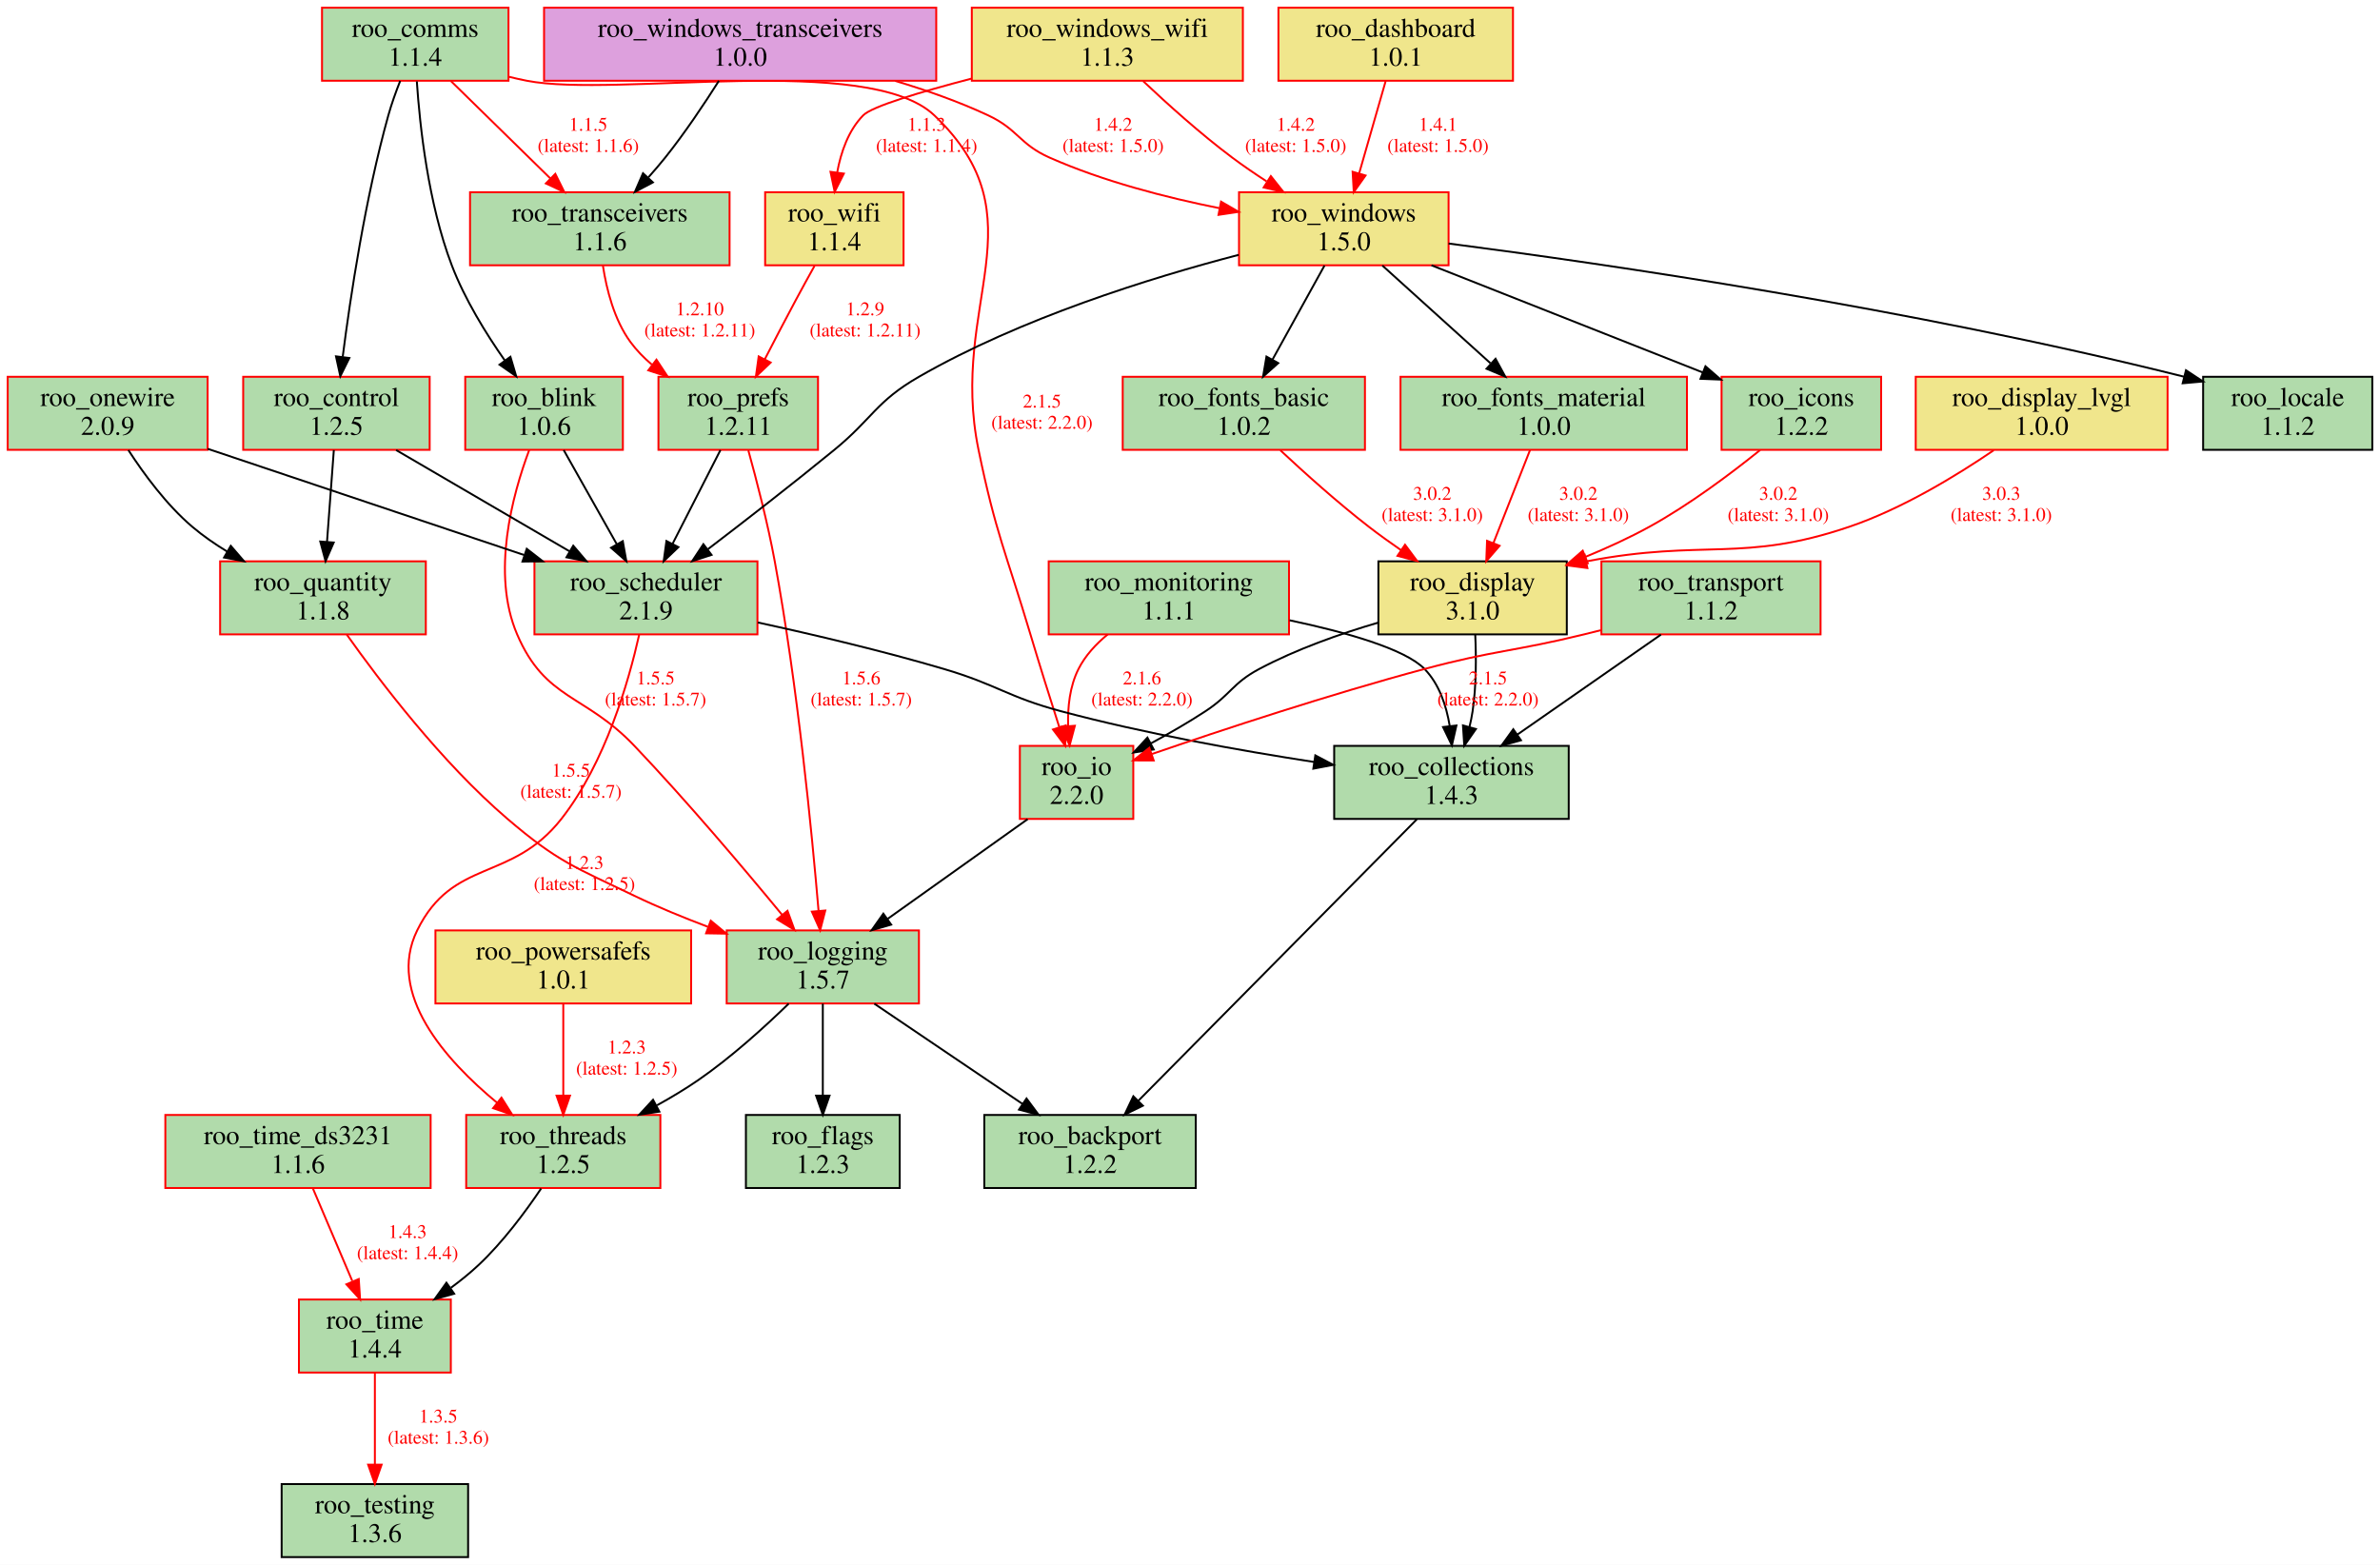
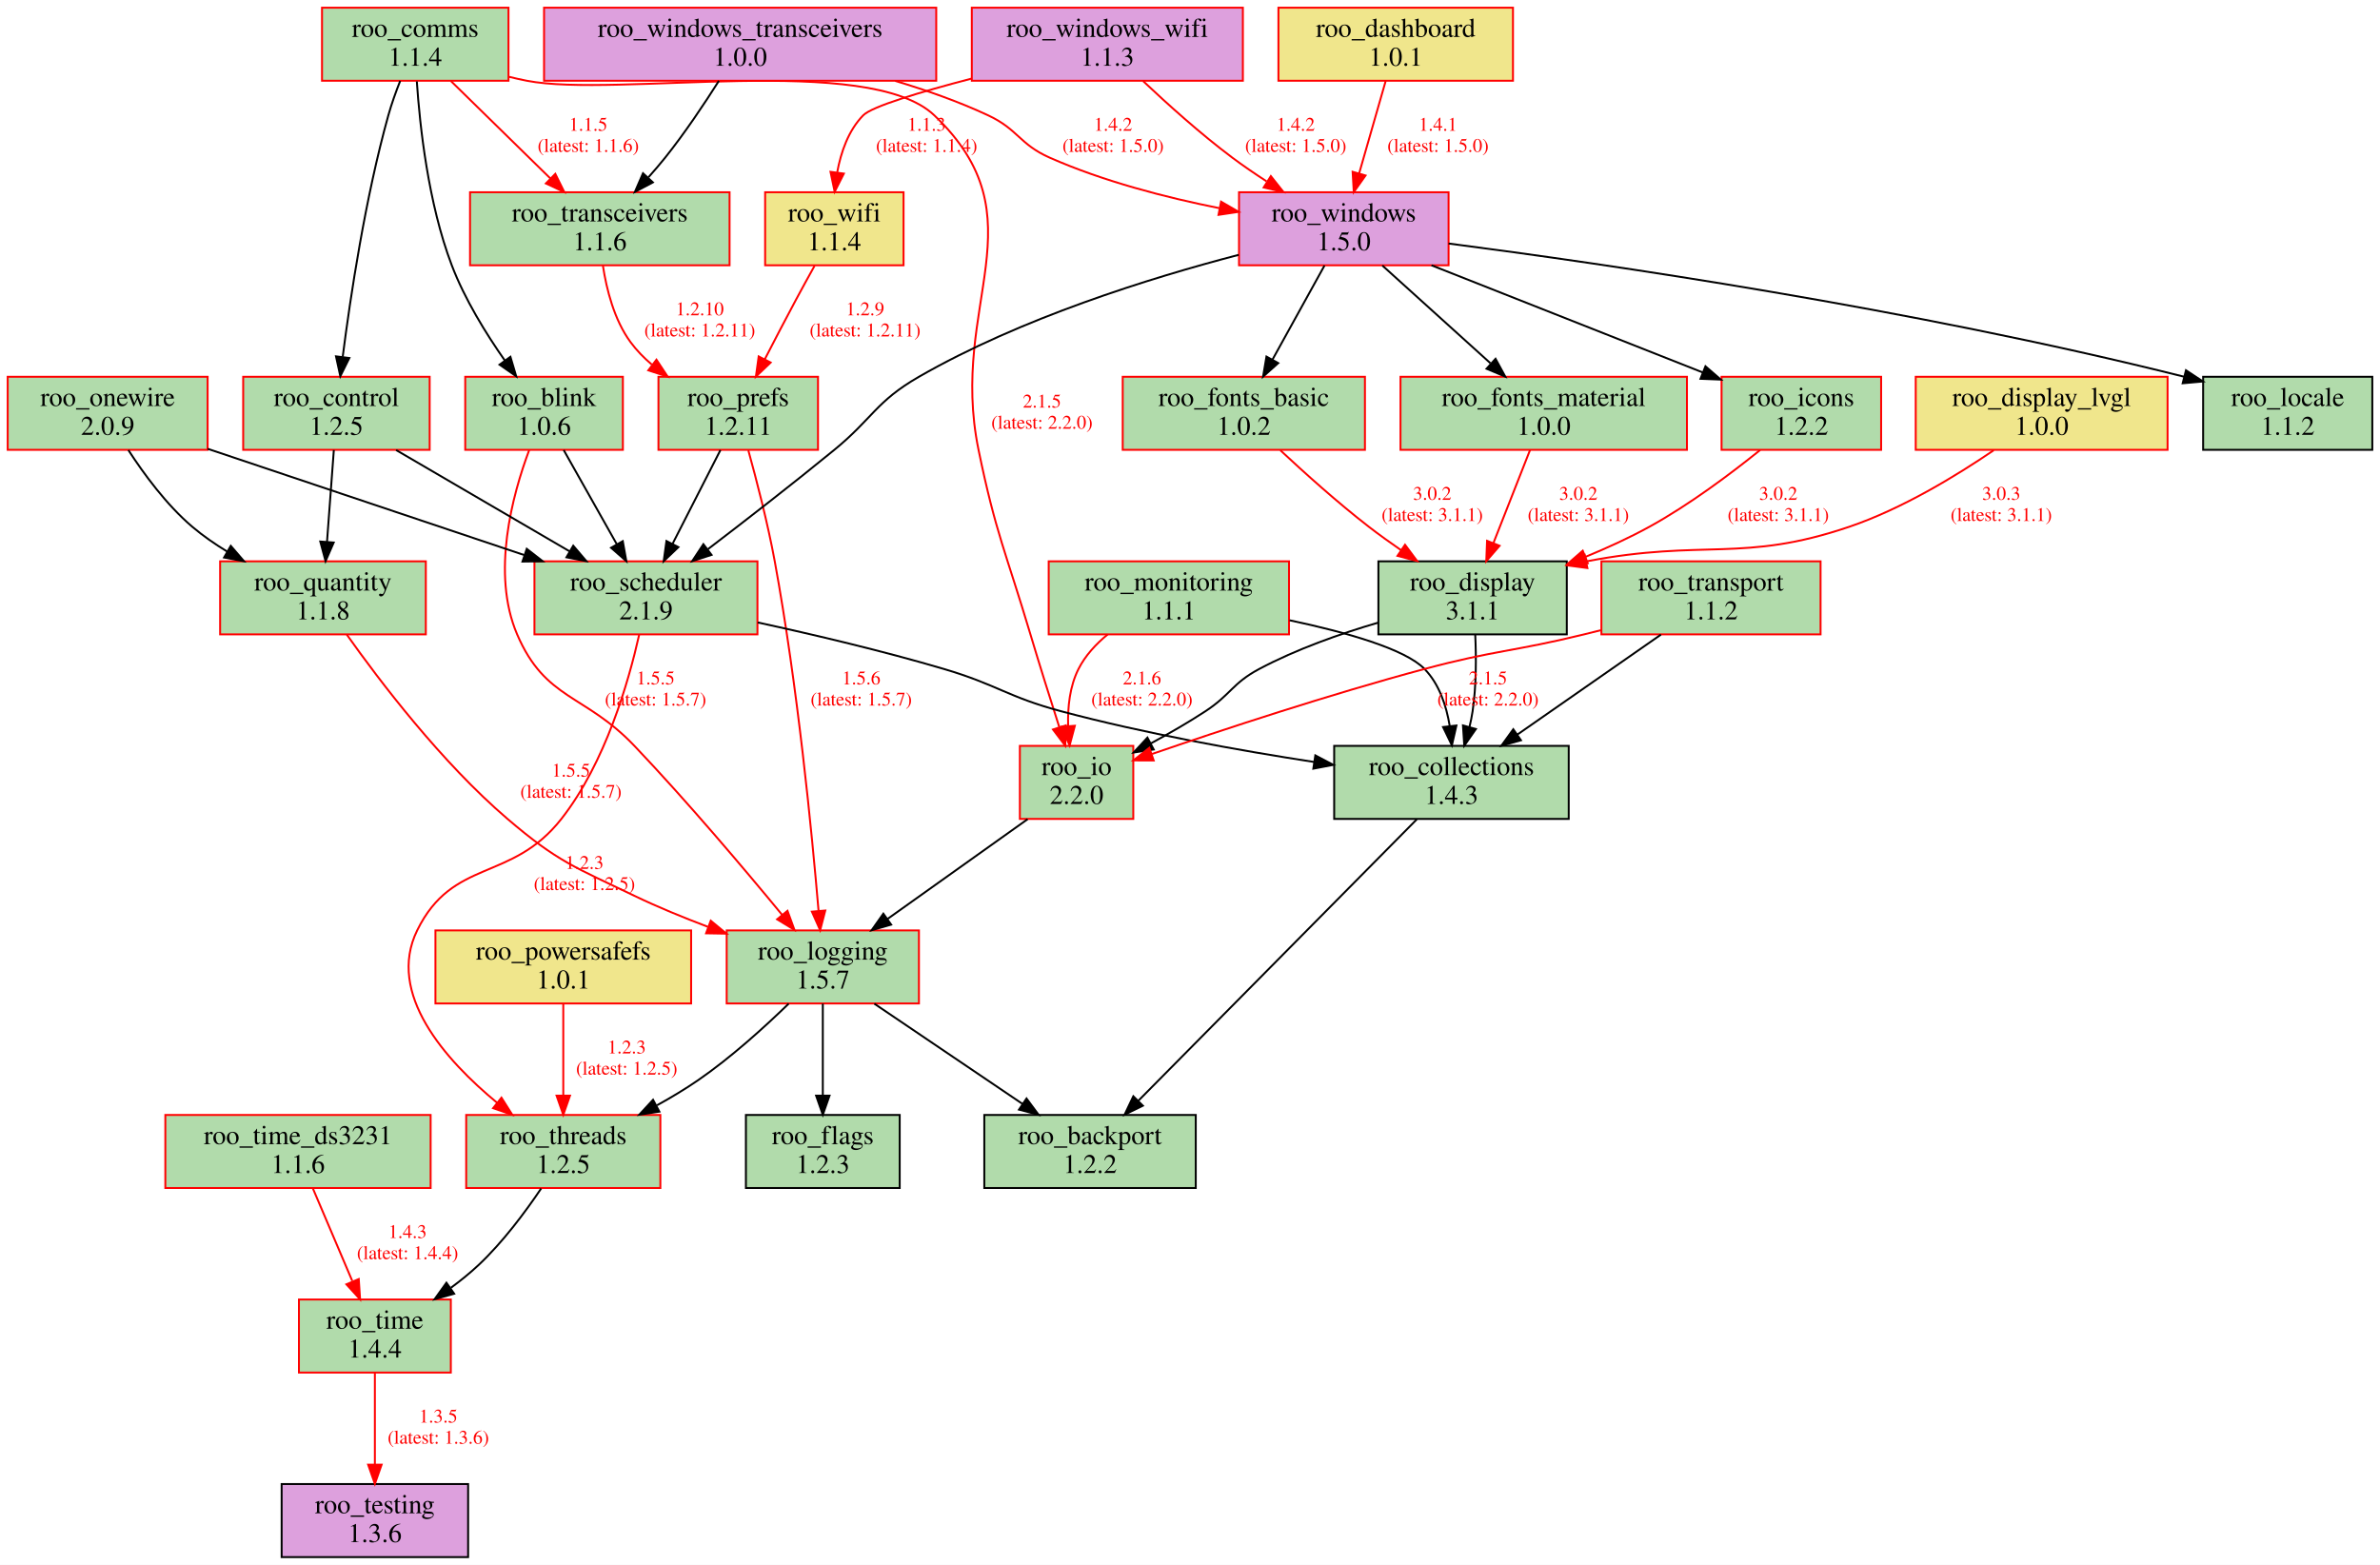
<svg xmlns="http://www.w3.org/2000/svg" width="1238pt" height="814pt" viewBox="0.00 0.00 1238.00 814.00">
  <g id="graph0" class="graph" transform="scale(1 1) rotate(0) translate(4 810)">
    <polygon fill="white" stroke="transparent" points="-4,4 -4,-810 1234,-810 1234,4 -4,4" />
    <g id="node1" class="node">
      <polygon fill="#b1dbab" stroke="black" points="618,-230 508,-230 508,-192 618,-192 618,-230" />
      <text text-anchor="middle" x="563" y="-214.8" font-family="Times,serif" font-size="14.00">roo_backport</text>
      <text text-anchor="middle" x="563" y="-199.8" font-family="Times,serif" font-size="14.00">1.2.2</text>
    </g>
    <g id="node2" class="node">
      <polygon fill="#b1dbab" stroke="red" points="320,-614 238,-614 238,-576 320,-576 320,-614" />
      <text text-anchor="middle" x="279" y="-598.8" font-family="Times,serif" font-size="14.00">roo_blink</text>
      <text text-anchor="middle" x="279" y="-583.8" font-family="Times,serif" font-size="14.00">1.0.6</text>
    </g>
    <g id="node15" class="node">
      <polygon fill="#b1dbab" stroke="red" points="474,-326 374,-326 374,-288 474,-288 474,-326" />
      <text text-anchor="middle" x="424" y="-310.8" font-family="Times,serif" font-size="14.00">roo_logging</text>
      <text text-anchor="middle" x="424" y="-295.8" font-family="Times,serif" font-size="14.00">1.5.7</text>
    </g>
    <g id="edge1" class="edge">
      <path fill="none" stroke="red" d="M271.25,-575.82C262.57,-552.62 251.4,-511.7 265,-480 279.75,-445.62 300.22,-449.11 326,-422 353.67,-392.9 383.48,-357.6 402.86,-334.07" />
      <polygon fill="red" stroke="red" points="405.63,-336.21 409.26,-326.26 400.22,-331.77 405.63,-336.21" />
      <text text-anchor="middle" x="337" y="-454" font-family="Times,serif" font-size="10.00" fill="red">1.5.5</text>
      <text text-anchor="middle" x="337" y="-443" font-family="Times,serif" font-size="10.00" fill="red">(latest: 1.5.7)</text>
    </g>
    <g id="node21" class="node">
      <polygon fill="#b1dbab" stroke="red" points="390,-518 274,-518 274,-480 390,-480 390,-518" />
      <text text-anchor="middle" x="332" y="-502.8" font-family="Times,serif" font-size="14.00">roo_scheduler</text>
      <text text-anchor="middle" x="332" y="-487.8" font-family="Times,serif" font-size="14.00">2.1.9</text>
    </g>
    <g id="edge2" class="edge">
      <path fill="none" stroke="black" d="M289.22,-575.88C297.06,-561.96 308.02,-542.53 316.88,-526.82" />
      <polygon fill="black" stroke="black" points="319.95,-528.5 321.81,-518.07 313.85,-525.06 319.95,-528.5" />
    </g>
    <g id="node3" class="node">
      <polygon fill="#b1dbab" stroke="black" points="812,-422 690,-422 690,-384 812,-384 812,-422" />
      <text text-anchor="middle" x="751" y="-406.8" font-family="Times,serif" font-size="14.00">roo_collections</text>
      <text text-anchor="middle" x="751" y="-391.8" font-family="Times,serif" font-size="14.00">1.4.3</text>
    </g>
    <g id="edge3" class="edge">
      <path fill="none" stroke="black" d="M732.97,-383.78C699.29,-349.74 626.71,-276.39 588.2,-237.47" />
      <polygon fill="black" stroke="black" points="590.49,-234.81 580.97,-230.16 585.52,-239.73 590.49,-234.81" />
    </g>
    <g id="node4" class="node">
      <polygon fill="#b1dbab" stroke="red" points="260.5,-806 163.5,-806 163.5,-768 260.5,-768 260.5,-806" />
      <text text-anchor="middle" x="212" y="-790.8" font-family="Times,serif" font-size="14.00">roo_comms</text>
      <text text-anchor="middle" x="212" y="-775.8" font-family="Times,serif" font-size="14.00">1.1.4</text>
    </g>
    <g id="edge4" class="edge">
      <path fill="none" stroke="black" d="M212.82,-767.65C214.36,-744.62 218.71,-704.25 231,-672 237.72,-654.37 248.8,-636.44 258.62,-622.43" />
      <polygon fill="black" stroke="black" points="261.51,-624.4 264.52,-614.25 255.84,-620.31 261.51,-624.4" />
    </g>
    <g id="node5" class="node">
      <polygon fill="#b1dbab" stroke="red" points="219.5,-614 122.5,-614 122.5,-576 219.5,-576 219.5,-614" />
      <text text-anchor="middle" x="171" y="-598.8" font-family="Times,serif" font-size="14.00">roo_control</text>
      <text text-anchor="middle" x="171" y="-583.8" font-family="Times,serif" font-size="14.00">1.2.5</text>
    </g>
    <g id="edge5" class="edge">
      <path fill="none" stroke="black" d="M204.17,-767.92C201.93,-762.26 199.66,-755.94 198,-750 185.99,-706.97 178.26,-655.61 174.27,-624.42" />
      <polygon fill="black" stroke="black" points="177.72,-623.77 173.02,-614.28 170.77,-624.63 177.72,-623.77" />
    </g>
    <g id="node13" class="node">
      <polygon fill="#b1dbab" stroke="red" points="585.5,-422 526.5,-422 526.5,-384 585.5,-384 585.5,-422" />
      <text text-anchor="middle" x="556" y="-406.8" font-family="Times,serif" font-size="14.00">roo_io</text>
      <text text-anchor="middle" x="556" y="-391.8" font-family="Times,serif" font-size="14.00">2.2.0</text>
    </g>
    <g id="edge6" class="edge">
      <path fill="none" stroke="red" d="M260.54,-770.1C263.72,-769.32 266.9,-768.61 270,-768 316.4,-758.94 447.8,-782.64 482,-750 538.43,-696.14 489.29,-652.41 505,-576 513.93,-532.59 519.33,-522.47 532,-480 536.78,-464 542.38,-446.19 546.98,-431.84" />
      <polygon fill="red" stroke="red" points="550.39,-432.66 550.12,-422.07 543.72,-430.52 550.39,-432.66" />
      <text text-anchor="middle" x="538" y="-598" font-family="Times,serif" font-size="10.00" fill="red">2.1.5</text>
      <text text-anchor="middle" x="538" y="-587" font-family="Times,serif" font-size="10.00" fill="red">(latest: 2.2.0)</text>
    </g>
    <g id="node26" class="node">
      <polygon fill="#b1dbab" stroke="red" points="375.5,-710 240.5,-710 240.5,-672 375.5,-672 375.5,-710" />
      <text text-anchor="middle" x="308" y="-694.8" font-family="Times,serif" font-size="14.00">roo_transceivers</text>
      <text text-anchor="middle" x="308" y="-679.8" font-family="Times,serif" font-size="14.00">1.1.6</text>
    </g>
    <g id="edge7" class="edge">
      <path fill="none" stroke="red" d="M230.51,-767.88C245.25,-753.44 266.05,-733.07 282.39,-717.07" />
      <polygon fill="red" stroke="red" points="284.85,-719.57 289.55,-710.07 279.95,-714.56 284.85,-719.57" />
      <text text-anchor="middle" x="302" y="-742" font-family="Times,serif" font-size="10.00" fill="red">1.1.5</text>
      <text text-anchor="middle" x="302" y="-731" font-family="Times,serif" font-size="10.00" fill="red">(latest: 1.1.6)</text>
    </g>
    <g id="node20" class="node">
      <polygon fill="#b1dbab" stroke="red" points="217.5,-518 110.5,-518 110.5,-480 217.5,-480 217.5,-518" />
      <text text-anchor="middle" x="164" y="-502.8" font-family="Times,serif" font-size="14.00">roo_quantity</text>
      <text text-anchor="middle" x="164" y="-487.8" font-family="Times,serif" font-size="14.00">1.1.8</text>
    </g>
    <g id="edge8" class="edge">
      <path fill="none" stroke="black" d="M169.65,-575.88C168.64,-562.35 167.25,-543.62 166.1,-528.15" />
      <polygon fill="black" stroke="black" points="169.58,-527.78 165.35,-518.07 162.6,-528.3 169.58,-527.78" />
    </g>
    <g id="edge9" class="edge">
      <path fill="none" stroke="black" d="M202.04,-575.88C227.77,-560.86 264.5,-539.41 292.35,-523.15" />
      <polygon fill="black" stroke="black" points="294.18,-526.13 301.05,-518.07 290.65,-520.09 294.18,-526.13" />
    </g>
    <g id="node6" class="node">
      <polygon fill="khaki" stroke="red" points="783,-806 661,-806 661,-768 783,-768 783,-806" />
      <text text-anchor="middle" x="722" y="-790.8" font-family="Times,serif" font-size="14.00">roo_dashboard</text>
      <text text-anchor="middle" x="722" y="-775.8" font-family="Times,serif" font-size="14.00">1.0.1</text>
    </g>
    <g id="node29" class="node">
-       <polygon fill="khaki" stroke="red" points="749.5,-710 640.5,-710 640.5,-672 749.5,-672 749.5,-710" />
+       <polygon fill="plum" stroke="red" points="749.5,-710 640.5,-710 640.5,-672 749.5,-672 749.5,-710" />
      <text text-anchor="middle" x="695" y="-694.8" font-family="Times,serif" font-size="14.00">roo_windows</text>
      <text text-anchor="middle" x="695" y="-679.8" font-family="Times,serif" font-size="14.00">1.5.0</text>
    </g>
    <g id="edge10" class="edge">
      <path fill="none" stroke="red" d="M716.79,-767.88C712.87,-754.22 707.43,-735.26 702.96,-719.71" />
      <polygon fill="red" stroke="red" points="706.31,-718.71 700.19,-710.07 699.59,-720.65 706.31,-718.71" />
      <text text-anchor="middle" x="744" y="-742" font-family="Times,serif" font-size="10.00" fill="red">1.4.1</text>
      <text text-anchor="middle" x="744" y="-731" font-family="Times,serif" font-size="10.00" fill="red">(latest: 1.5.0)</text>
    </g>
    <g id="node7" class="node">
-       <polygon fill="khaki" stroke="black" points="811,-518 713,-518 713,-480 811,-480 811,-518" />
+       <polygon fill="#b1dbab" stroke="black" points="811,-518 713,-518 713,-480 811,-480 811,-518" />
      <text text-anchor="middle" x="762" y="-502.8" font-family="Times,serif" font-size="14.00">roo_display</text>
-       <text text-anchor="middle" x="762" y="-487.8" font-family="Times,serif" font-size="14.00">3.1.0</text>
+       <text text-anchor="middle" x="762" y="-487.8" font-family="Times,serif" font-size="14.00">3.1.1</text>
    </g>
    <g id="edge11" class="edge">
      <path fill="none" stroke="black" d="M763.37,-479.87C763.9,-468.38 763.98,-453.25 762,-440 761.6,-437.31 761.03,-434.53 760.37,-431.78" />
      <polygon fill="black" stroke="black" points="763.72,-430.76 757.67,-422.07 756.98,-432.64 763.72,-430.76" />
    </g>
    <g id="edge12" class="edge">
      <path fill="none" stroke="black" d="M712.96,-486.14C693.08,-480.31 670.31,-472.29 651,-462 637.03,-454.55 636.24,-448.67 623,-440 614.04,-434.14 604.04,-428.38 594.55,-423.24" />
      <polygon fill="black" stroke="black" points="596.13,-420.12 585.66,-418.53 592.85,-426.3 596.13,-420.12" />
    </g>
    <g id="node8" class="node">
      <polygon fill="khaki" stroke="red" points="1123.5,-614 992.5,-614 992.5,-576 1123.5,-576 1123.5,-614" />
      <text text-anchor="middle" x="1058" y="-598.8" font-family="Times,serif" font-size="14.00">roo_display_lvgl</text>
      <text text-anchor="middle" x="1058" y="-583.8" font-family="Times,serif" font-size="14.00">1.0.0</text>
    </g>
    <g id="edge13" class="edge">
      <path fill="none" stroke="red" d="M1033.04,-575.75C1013.58,-562.49 985.36,-545.3 958,-536 902.41,-517.11 882.46,-529.77 821.38,-518.01" />
      <polygon fill="red" stroke="red" points="821.71,-514.5 811.21,-515.9 820.29,-521.36 821.71,-514.5" />
      <text text-anchor="middle" x="1037" y="-550" font-family="Times,serif" font-size="10.00" fill="red">3.0.3</text>
-       <text text-anchor="middle" x="1037" y="-539" font-family="Times,serif" font-size="10.00" fill="red">(latest: 3.1.0)</text>
+       <text text-anchor="middle" x="1037" y="-539" font-family="Times,serif" font-size="10.00" fill="red">(latest: 3.1.1)</text>
    </g>
    <g id="node9" class="node">
      <polygon fill="#b1dbab" stroke="black" points="464,-230 384,-230 384,-192 464,-192 464,-230" />
      <text text-anchor="middle" x="424" y="-214.8" font-family="Times,serif" font-size="14.00">roo_flags</text>
      <text text-anchor="middle" x="424" y="-199.8" font-family="Times,serif" font-size="14.00">1.2.3</text>
    </g>
    <g id="node10" class="node">
      <polygon fill="#b1dbab" stroke="red" points="706,-614 580,-614 580,-576 706,-576 706,-614" />
      <text text-anchor="middle" x="643" y="-598.8" font-family="Times,serif" font-size="14.00">roo_fonts_basic</text>
      <text text-anchor="middle" x="643" y="-583.8" font-family="Times,serif" font-size="14.00">1.0.2</text>
    </g>
    <g id="edge14" class="edge">
      <path fill="none" stroke="red" d="M662.01,-575.75C674.66,-563.94 691.85,-548.49 708,-536 713.33,-531.88 719.12,-527.72 724.85,-523.76" />
      <polygon fill="red" stroke="red" points="726.85,-526.64 733.17,-518.14 722.92,-520.84 726.85,-526.64" />
      <text text-anchor="middle" x="741" y="-550" font-family="Times,serif" font-size="10.00" fill="red">3.0.2</text>
-       <text text-anchor="middle" x="741" y="-539" font-family="Times,serif" font-size="10.00" fill="red">(latest: 3.1.0)</text>
+       <text text-anchor="middle" x="741" y="-539" font-family="Times,serif" font-size="10.00" fill="red">(latest: 3.1.1)</text>
    </g>
    <g id="node11" class="node">
      <polygon fill="#b1dbab" stroke="red" points="873.5,-614 724.5,-614 724.5,-576 873.5,-576 873.5,-614" />
      <text text-anchor="middle" x="799" y="-598.8" font-family="Times,serif" font-size="14.00">roo_fonts_material</text>
      <text text-anchor="middle" x="799" y="-583.8" font-family="Times,serif" font-size="14.00">1.0.0</text>
    </g>
    <g id="edge15" class="edge">
      <path fill="none" stroke="red" d="M791.87,-575.88C786.49,-562.22 779.03,-543.26 772.91,-527.71" />
      <polygon fill="red" stroke="red" points="776.03,-526.09 769.11,-518.07 769.52,-528.66 776.03,-526.09" />
      <text text-anchor="middle" x="817" y="-550" font-family="Times,serif" font-size="10.00" fill="red">3.0.2</text>
-       <text text-anchor="middle" x="817" y="-539" font-family="Times,serif" font-size="10.00" fill="red">(latest: 3.1.0)</text>
+       <text text-anchor="middle" x="817" y="-539" font-family="Times,serif" font-size="10.00" fill="red">(latest: 3.1.1)</text>
    </g>
    <g id="node12" class="node">
      <polygon fill="#b1dbab" stroke="red" points="974.5,-614 891.5,-614 891.5,-576 974.5,-576 974.5,-614" />
      <text text-anchor="middle" x="933" y="-598.8" font-family="Times,serif" font-size="14.00">roo_icons</text>
      <text text-anchor="middle" x="933" y="-583.8" font-family="Times,serif" font-size="14.00">1.2.2</text>
    </g>
    <g id="edge16" class="edge">
      <path fill="none" stroke="red" d="M911.56,-575.88C896.23,-563.52 874.72,-547.4 854,-536 843.55,-530.25 831.99,-524.97 820.7,-520.32" />
      <polygon fill="red" stroke="red" points="821.89,-517.03 811.3,-516.58 819.29,-523.53 821.89,-517.03" />
      <text text-anchor="middle" x="921" y="-550" font-family="Times,serif" font-size="10.00" fill="red">3.0.2</text>
-       <text text-anchor="middle" x="921" y="-539" font-family="Times,serif" font-size="10.00" fill="red">(latest: 3.1.0)</text>
+       <text text-anchor="middle" x="921" y="-539" font-family="Times,serif" font-size="10.00" fill="red">(latest: 3.1.1)</text>
    </g>
    <g id="edge17" class="edge">
      <path fill="none" stroke="black" d="M530.55,-383.88C509.82,-369.12 480.39,-348.15 457.7,-332" />
      <polygon fill="black" stroke="black" points="459.55,-329.02 449.37,-326.07 455.49,-334.72 459.55,-329.02" />
    </g>
    <g id="node14" class="node">
      <polygon fill="#b1dbab" stroke="black" points="1230,-614 1142,-614 1142,-576 1230,-576 1230,-614" />
      <text text-anchor="middle" x="1186" y="-598.8" font-family="Times,serif" font-size="14.00">roo_locale</text>
      <text text-anchor="middle" x="1186" y="-583.8" font-family="Times,serif" font-size="14.00">1.1.2</text>
    </g>
    <g id="edge18" class="edge">
      <path fill="none" stroke="black" d="M450.8,-287.88C472.72,-273.05 503.9,-251.97 527.82,-235.79" />
      <polygon fill="black" stroke="black" points="529.96,-238.57 536.28,-230.07 526.04,-232.77 529.96,-238.57" />
    </g>
    <g id="edge19" class="edge">
      <path fill="none" stroke="black" d="M424,-287.88C424,-274.35 424,-255.62 424,-240.15" />
      <polygon fill="black" stroke="black" points="427.5,-240.07 424,-230.07 420.5,-240.07 427.5,-240.07" />
    </g>
    <g id="node23" class="node">
      <polygon fill="#b1dbab" stroke="red" points="339.5,-230 238.5,-230 238.5,-192 339.5,-192 339.5,-230" />
      <text text-anchor="middle" x="289" y="-214.8" font-family="Times,serif" font-size="14.00">roo_threads</text>
      <text text-anchor="middle" x="289" y="-199.8" font-family="Times,serif" font-size="14.00">1.2.5</text>
    </g>
    <g id="edge20" class="edge">
      <path fill="none" stroke="black" d="M406.27,-287.92C393.75,-275.75 376.2,-259.82 359,-248 352.35,-243.43 345.04,-239.05 337.73,-235.02" />
      <polygon fill="black" stroke="black" points="338.99,-231.73 328.52,-230.12 335.7,-237.91 338.99,-231.73" />
    </g>
    <g id="node16" class="node">
      <polygon fill="#b1dbab" stroke="red" points="666.5,-518 541.5,-518 541.5,-480 666.5,-480 666.5,-518" />
      <text text-anchor="middle" x="604" y="-502.8" font-family="Times,serif" font-size="14.00">roo_monitoring</text>
      <text text-anchor="middle" x="604" y="-487.8" font-family="Times,serif" font-size="14.00">1.1.1</text>
    </g>
    <g id="edge21" class="edge">
      <path fill="none" stroke="black" d="M666.81,-487.33C696.14,-481.13 726.82,-472.46 737,-462 744.64,-454.15 748.36,-442.89 750.09,-432.37" />
      <polygon fill="black" stroke="black" points="753.58,-432.59 751.23,-422.26 746.63,-431.8 753.58,-432.59" />
    </g>
    <g id="edge22" class="edge">
      <path fill="none" stroke="red" d="M572.19,-479.98C566.09,-474.98 560.52,-468.97 557,-462 552.47,-453.02 551.32,-442.22 551.61,-432.38" />
      <polygon fill="red" stroke="red" points="555.11,-432.46 552.39,-422.22 548.13,-431.93 555.11,-432.46" />
      <text text-anchor="middle" x="590" y="-454" font-family="Times,serif" font-size="10.00" fill="red">2.1.6</text>
      <text text-anchor="middle" x="590" y="-443" font-family="Times,serif" font-size="10.00" fill="red">(latest: 2.2.0)</text>
    </g>
    <g id="node17" class="node">
      <polygon fill="#b1dbab" stroke="red" points="104,-614 0,-614 0,-576 104,-576 104,-614" />
      <text text-anchor="middle" x="52" y="-598.8" font-family="Times,serif" font-size="14.00">roo_onewire</text>
      <text text-anchor="middle" x="52" y="-583.8" font-family="Times,serif" font-size="14.00">2.0.9</text>
    </g>
    <g id="edge24" class="edge">
      <path fill="none" stroke="black" d="M62.78,-575.86C70.79,-563.5 82.61,-547.38 96,-536 101.53,-531.3 107.77,-526.98 114.18,-523.08" />
      <polygon fill="black" stroke="black" points="116.04,-526.05 122.96,-518.03 112.55,-519.98 116.04,-526.05" />
    </g>
    <g id="edge23" class="edge">
      <path fill="none" stroke="black" d="M104.01,-576.54C150.57,-560.91 218.95,-537.95 268.68,-521.26" />
      <polygon fill="black" stroke="black" points="270,-524.51 278.36,-518.01 267.77,-517.87 270,-524.51" />
    </g>
    <g id="node18" class="node">
      <polygon fill="khaki" stroke="red" points="355.5,-326 222.5,-326 222.5,-288 355.5,-288 355.5,-326" />
      <text text-anchor="middle" x="289" y="-310.8" font-family="Times,serif" font-size="14.00">roo_powersafefs</text>
      <text text-anchor="middle" x="289" y="-295.8" font-family="Times,serif" font-size="14.00">1.0.1</text>
    </g>
    <g id="edge25" class="edge">
      <path fill="none" stroke="red" d="M289,-287.88C289,-274.35 289,-255.62 289,-240.15" />
      <polygon fill="red" stroke="red" points="292.5,-240.07 289,-230.07 285.5,-240.07 292.5,-240.07" />
      <text text-anchor="middle" x="322" y="-262" font-family="Times,serif" font-size="10.00" fill="red">1.2.3</text>
      <text text-anchor="middle" x="322" y="-251" font-family="Times,serif" font-size="10.00" fill="red">(latest: 1.2.5)</text>
    </g>
    <g id="node19" class="node">
      <polygon fill="#b1dbab" stroke="red" points="421.5,-614 338.5,-614 338.5,-576 421.5,-576 421.5,-614" />
      <text text-anchor="middle" x="380" y="-598.8" font-family="Times,serif" font-size="14.00">roo_prefs</text>
      <text text-anchor="middle" x="380" y="-583.8" font-family="Times,serif" font-size="14.00">1.2.11</text>
    </g>
    <g id="edge26" class="edge">
      <path fill="none" stroke="red" d="M385.26,-575.71C389.5,-560.41 395.34,-537.93 399,-518 410.85,-453.5 418.34,-376.77 421.78,-336.28" />
      <polygon fill="red" stroke="red" points="425.28,-336.35 422.62,-326.09 418.31,-335.77 425.28,-336.35" />
      <text text-anchor="middle" x="444" y="-454" font-family="Times,serif" font-size="10.00" fill="red">1.5.6</text>
      <text text-anchor="middle" x="444" y="-443" font-family="Times,serif" font-size="10.00" fill="red">(latest: 1.5.7)</text>
    </g>
    <g id="edge27" class="edge">
      <path fill="none" stroke="black" d="M370.75,-575.88C363.71,-562.09 353.9,-542.9 345.92,-527.26" />
      <polygon fill="black" stroke="black" points="348.89,-525.38 341.23,-518.07 342.66,-528.57 348.89,-525.38" />
    </g>
    <g id="edge28" class="edge">
      <path fill="none" stroke="red" d="M176.42,-479.83C193.37,-455.9 225.6,-413.44 260,-384 286.06,-361.7 295.09,-358.87 326,-344 338.1,-338.18 351.41,-332.71 364.22,-327.88" />
      <polygon fill="red" stroke="red" points="365.71,-331.06 373.88,-324.31 363.28,-324.49 365.71,-331.06" />
      <text text-anchor="middle" x="293" y="-406" font-family="Times,serif" font-size="10.00" fill="red">1.5.5</text>
      <text text-anchor="middle" x="293" y="-395" font-family="Times,serif" font-size="10.00" fill="red">(latest: 1.5.7)</text>
    </g>
    <g id="edge29" class="edge">
      <path fill="none" stroke="black" d="M390.2,-486.19C419.46,-479.82 455.34,-471.35 487,-462 514.64,-453.84 520.15,-447.43 548,-440 591.11,-428.49 640.36,-419.66 679.56,-413.62" />
      <polygon fill="black" stroke="black" points="680.19,-417.06 689.56,-412.11 679.15,-410.14 680.19,-417.06" />
    </g>
    <g id="edge30" class="edge">
      <path fill="none" stroke="red" d="M328.46,-479.75C323.08,-455.74 310.94,-413.19 288,-384 261.96,-350.87 231.57,-363.83 213,-326 196.88,-293.16 227.57,-258.62 254.64,-236.29" />
      <polygon fill="red" stroke="red" points="256.84,-239.01 262.5,-230.05 252.49,-233.53 256.84,-239.01" />
      <text text-anchor="middle" x="300" y="-358" font-family="Times,serif" font-size="10.00" fill="red">1.2.3</text>
      <text text-anchor="middle" x="300" y="-347" font-family="Times,serif" font-size="10.00" fill="red">(latest: 1.2.5)</text>
    </g>
    <g id="node22" class="node">
-       <polygon fill="#b1dbab" stroke="black" points="239.5,-38 142.5,-38 142.5,0 239.5,0 239.5,-38" />
+       <polygon fill="plum" stroke="black" points="239.5,-38 142.5,-38 142.5,0 239.5,0 239.5,-38" />
      <text text-anchor="middle" x="191" y="-22.8" font-family="Times,serif" font-size="14.00">roo_testing</text>
      <text text-anchor="middle" x="191" y="-7.8" font-family="Times,serif" font-size="14.00">1.3.6</text>
    </g>
    <g id="node24" class="node">
      <polygon fill="#b1dbab" stroke="red" points="230.5,-134 151.5,-134 151.5,-96 230.5,-96 230.5,-134" />
      <text text-anchor="middle" x="191" y="-118.8" font-family="Times,serif" font-size="14.00">roo_time</text>
      <text text-anchor="middle" x="191" y="-103.8" font-family="Times,serif" font-size="14.00">1.4.4</text>
    </g>
    <g id="edge31" class="edge">
      <path fill="none" stroke="black" d="M277.49,-191.74C269.33,-179.64 257.61,-163.86 245,-152 240.58,-147.85 235.64,-143.85 230.58,-140.12" />
      <polygon fill="black" stroke="black" points="232.24,-137.01 222.04,-134.13 228.22,-142.74 232.24,-137.01" />
    </g>
    <g id="edge32" class="edge">
      <path fill="none" stroke="red" d="M191,-95.88C191,-82.35 191,-63.62 191,-48.15" />
      <polygon fill="red" stroke="red" points="194.5,-48.07 191,-38.07 187.5,-48.07 194.5,-48.07" />
      <text text-anchor="middle" x="224" y="-70" font-family="Times,serif" font-size="10.00" fill="red">1.3.5</text>
      <text text-anchor="middle" x="224" y="-59" font-family="Times,serif" font-size="10.00" fill="red">(latest: 1.3.6)</text>
    </g>
    <g id="node25" class="node">
      <polygon fill="#b1dbab" stroke="red" points="220,-230 82,-230 82,-192 220,-192 220,-230" />
      <text text-anchor="middle" x="151" y="-214.8" font-family="Times,serif" font-size="14.00">roo_time_ds3231</text>
      <text text-anchor="middle" x="151" y="-199.8" font-family="Times,serif" font-size="14.00">1.1.6</text>
    </g>
    <g id="edge33" class="edge">
      <path fill="none" stroke="red" d="M158.71,-191.88C164.52,-178.22 172.59,-159.26 179.21,-143.71" />
      <polygon fill="red" stroke="red" points="182.62,-144.64 183.31,-134.07 176.18,-141.9 182.62,-144.64" />
      <text text-anchor="middle" x="208" y="-166" font-family="Times,serif" font-size="10.00" fill="red">1.4.3</text>
      <text text-anchor="middle" x="208" y="-155" font-family="Times,serif" font-size="10.00" fill="red">(latest: 1.4.4)</text>
    </g>
    <g id="edge34" class="edge">
      <path fill="none" stroke="red" d="M309.62,-671.79C311.48,-659.56 315.46,-643.61 324,-632 327.13,-627.75 330.93,-623.86 335.05,-620.35" />
      <polygon fill="red" stroke="red" points="337.47,-622.91 343.31,-614.07 333.23,-617.34 337.47,-622.91" />
      <text text-anchor="middle" x="360" y="-646" font-family="Times,serif" font-size="10.00" fill="red">1.2.10</text>
      <text text-anchor="middle" x="360" y="-635" font-family="Times,serif" font-size="10.00" fill="red">(latest: 1.2.11)</text>
    </g>
    <g id="node27" class="node">
      <polygon fill="#b1dbab" stroke="red" points="943,-518 829,-518 829,-480 943,-480 943,-518" />
      <text text-anchor="middle" x="886" y="-502.8" font-family="Times,serif" font-size="14.00">roo_transport</text>
      <text text-anchor="middle" x="886" y="-487.8" font-family="Times,serif" font-size="14.00">1.1.2</text>
    </g>
    <g id="edge35" class="edge">
      <path fill="none" stroke="black" d="M859.97,-479.88C838.68,-465.05 808.4,-443.97 785.16,-427.79" />
      <polygon fill="black" stroke="black" points="787.16,-424.91 776.95,-422.07 783.16,-430.66 787.16,-424.91" />
    </g>
    <g id="edge36" class="edge">
      <path fill="none" stroke="red" d="M828.81,-482.2C825.83,-481.44 822.88,-480.71 820,-480 783.33,-471.03 773.46,-471.77 737,-462 687.62,-448.77 631.71,-430.31 595.27,-417.79" />
      <polygon fill="red" stroke="red" points="596.12,-414.39 585.53,-414.43 593.84,-421 596.12,-414.39" />
      <text text-anchor="middle" x="770" y="-454" font-family="Times,serif" font-size="10.00" fill="red">2.1.5</text>
      <text text-anchor="middle" x="770" y="-443" font-family="Times,serif" font-size="10.00" fill="red">(latest: 2.2.0)</text>
    </g>
    <g id="node28" class="node">
      <polygon fill="khaki" stroke="red" points="466,-710 394,-710 394,-672 466,-672 466,-710" />
      <text text-anchor="middle" x="430" y="-694.8" font-family="Times,serif" font-size="14.00">roo_wifi</text>
      <text text-anchor="middle" x="430" y="-679.8" font-family="Times,serif" font-size="14.00">1.1.4</text>
    </g>
    <g id="edge37" class="edge">
      <path fill="none" stroke="red" d="M419.72,-671.74C416.57,-666.08 413.11,-659.8 410,-654 404.6,-643.93 398.8,-632.8 393.76,-623" />
      <polygon fill="red" stroke="red" points="396.87,-621.4 389.19,-614.1 390.64,-624.59 396.87,-621.4" />
      <text text-anchor="middle" x="446" y="-646" font-family="Times,serif" font-size="10.00" fill="red">1.2.9</text>
      <text text-anchor="middle" x="446" y="-635" font-family="Times,serif" font-size="10.00" fill="red">(latest: 1.2.11)</text>
    </g>
    <g id="edge38" class="edge">
      <path fill="none" stroke="black" d="M684.97,-671.88C677.28,-657.96 666.53,-638.53 657.84,-622.82" />
      <polygon fill="black" stroke="black" points="660.9,-621.12 653,-614.07 654.77,-624.51 660.9,-621.12" />
    </g>
    <g id="edge39" class="edge">
      <path fill="none" stroke="black" d="M715.05,-671.88C731.02,-657.44 753.56,-637.07 771.26,-621.07" />
      <polygon fill="black" stroke="black" points="773.94,-623.37 779.01,-614.07 769.24,-618.18 773.94,-623.37" />
    </g>
    <g id="edge41" class="edge">
      <path fill="none" stroke="black" d="M740.61,-671.99C780.93,-656.06 839.69,-632.85 881.65,-616.28" />
      <polygon fill="black" stroke="black" points="883.12,-619.46 891.14,-612.53 880.55,-612.95 883.12,-619.46" />
    </g>
    <g id="edge40" class="edge">
      <path fill="none" stroke="black" d="M749.52,-683.32C831.06,-672.72 989.56,-649.76 1132.11,-614.03" />
      <polygon fill="black" stroke="black" points="1133.07,-617.4 1141.91,-611.55 1131.35,-610.61 1133.07,-617.4" />
    </g>
    <g id="edge42" class="edge">
      <path fill="none" stroke="black" d="M640.31,-677.42C594.01,-665.35 526.94,-644.44 474,-614 451.6,-601.12 449.99,-592.37 430,-576 408.38,-558.3 383.49,-539.01 364.2,-524.29" />
      <polygon fill="black" stroke="black" points="366.12,-521.35 356.04,-518.08 361.88,-526.92 366.12,-521.35" />
    </g>
    <g id="node30" class="node">
      <polygon fill="plum" stroke="red" points="483,-806 279,-806 279,-768 483,-768 483,-806" />
      <text text-anchor="middle" x="381" y="-790.8" font-family="Times,serif" font-size="14.00">roo_windows_transceivers</text>
      <text text-anchor="middle" x="381" y="-775.8" font-family="Times,serif" font-size="14.00">1.0.0</text>
    </g>
    <g id="edge43" class="edge">
      <path fill="none" stroke="black" d="M369.95,-767.95C362.52,-756.22 352.23,-740.79 342,-728 339.28,-724.6 336.31,-721.14 333.29,-717.77" />
      <polygon fill="black" stroke="black" points="335.61,-715.13 326.25,-710.16 330.47,-719.88 335.61,-715.13" />
    </g>
    <g id="edge44" class="edge">
      <path fill="none" stroke="red" d="M461.62,-767.93C477.99,-763.04 494.83,-757.09 510,-750 525.64,-742.69 526.22,-734.99 542,-728 569.78,-715.7 602.33,-707.29 630.25,-701.72" />
      <polygon fill="red" stroke="red" points="631.15,-705.11 640.31,-699.79 629.83,-698.23 631.15,-705.11" />
      <text text-anchor="middle" x="575" y="-742" font-family="Times,serif" font-size="10.00" fill="red">1.4.2</text>
      <text text-anchor="middle" x="575" y="-731" font-family="Times,serif" font-size="10.00" fill="red">(latest: 1.5.0)</text>
    </g>
    <g id="node31" class="node">
-       <polygon fill="khaki" stroke="red" points="642.5,-806 501.5,-806 501.5,-768 642.5,-768 642.5,-806" />
+       <polygon fill="plum" stroke="red" points="642.5,-806 501.5,-806 501.5,-768 642.5,-768 642.5,-806" />
      <text text-anchor="middle" x="572" y="-790.8" font-family="Times,serif" font-size="14.00">roo_windows_wifi</text>
      <text text-anchor="middle" x="572" y="-775.8" font-family="Times,serif" font-size="14.00">1.1.3</text>
    </g>
    <g id="edge45" class="edge">
      <path fill="none" stroke="red" d="M501.27,-769.09C474.58,-762.12 449.5,-754.61 445,-750 437.31,-742.13 433.42,-730.87 431.49,-720.36" />
      <polygon fill="red" stroke="red" points="434.94,-719.7 430.16,-710.25 428,-720.62 434.94,-719.7" />
      <text text-anchor="middle" x="478" y="-742" font-family="Times,serif" font-size="10.00" fill="red">1.1.3</text>
      <text text-anchor="middle" x="478" y="-731" font-family="Times,serif" font-size="10.00" fill="red">(latest: 1.1.4)</text>
    </g>
    <g id="edge46" class="edge">
      <path fill="none" stroke="red" d="M590.6,-767.83C603.21,-755.92 620.53,-740.32 637,-728 642.61,-723.8 648.73,-719.63 654.81,-715.68" />
      <polygon fill="red" stroke="red" points="657.06,-718.4 663.64,-710.09 653.32,-712.48 657.06,-718.4" />
      <text text-anchor="middle" x="670" y="-742" font-family="Times,serif" font-size="10.00" fill="red">1.4.2</text>
      <text text-anchor="middle" x="670" y="-731" font-family="Times,serif" font-size="10.00" fill="red">(latest: 1.5.0)</text>
    </g>
  </g>
</svg>
